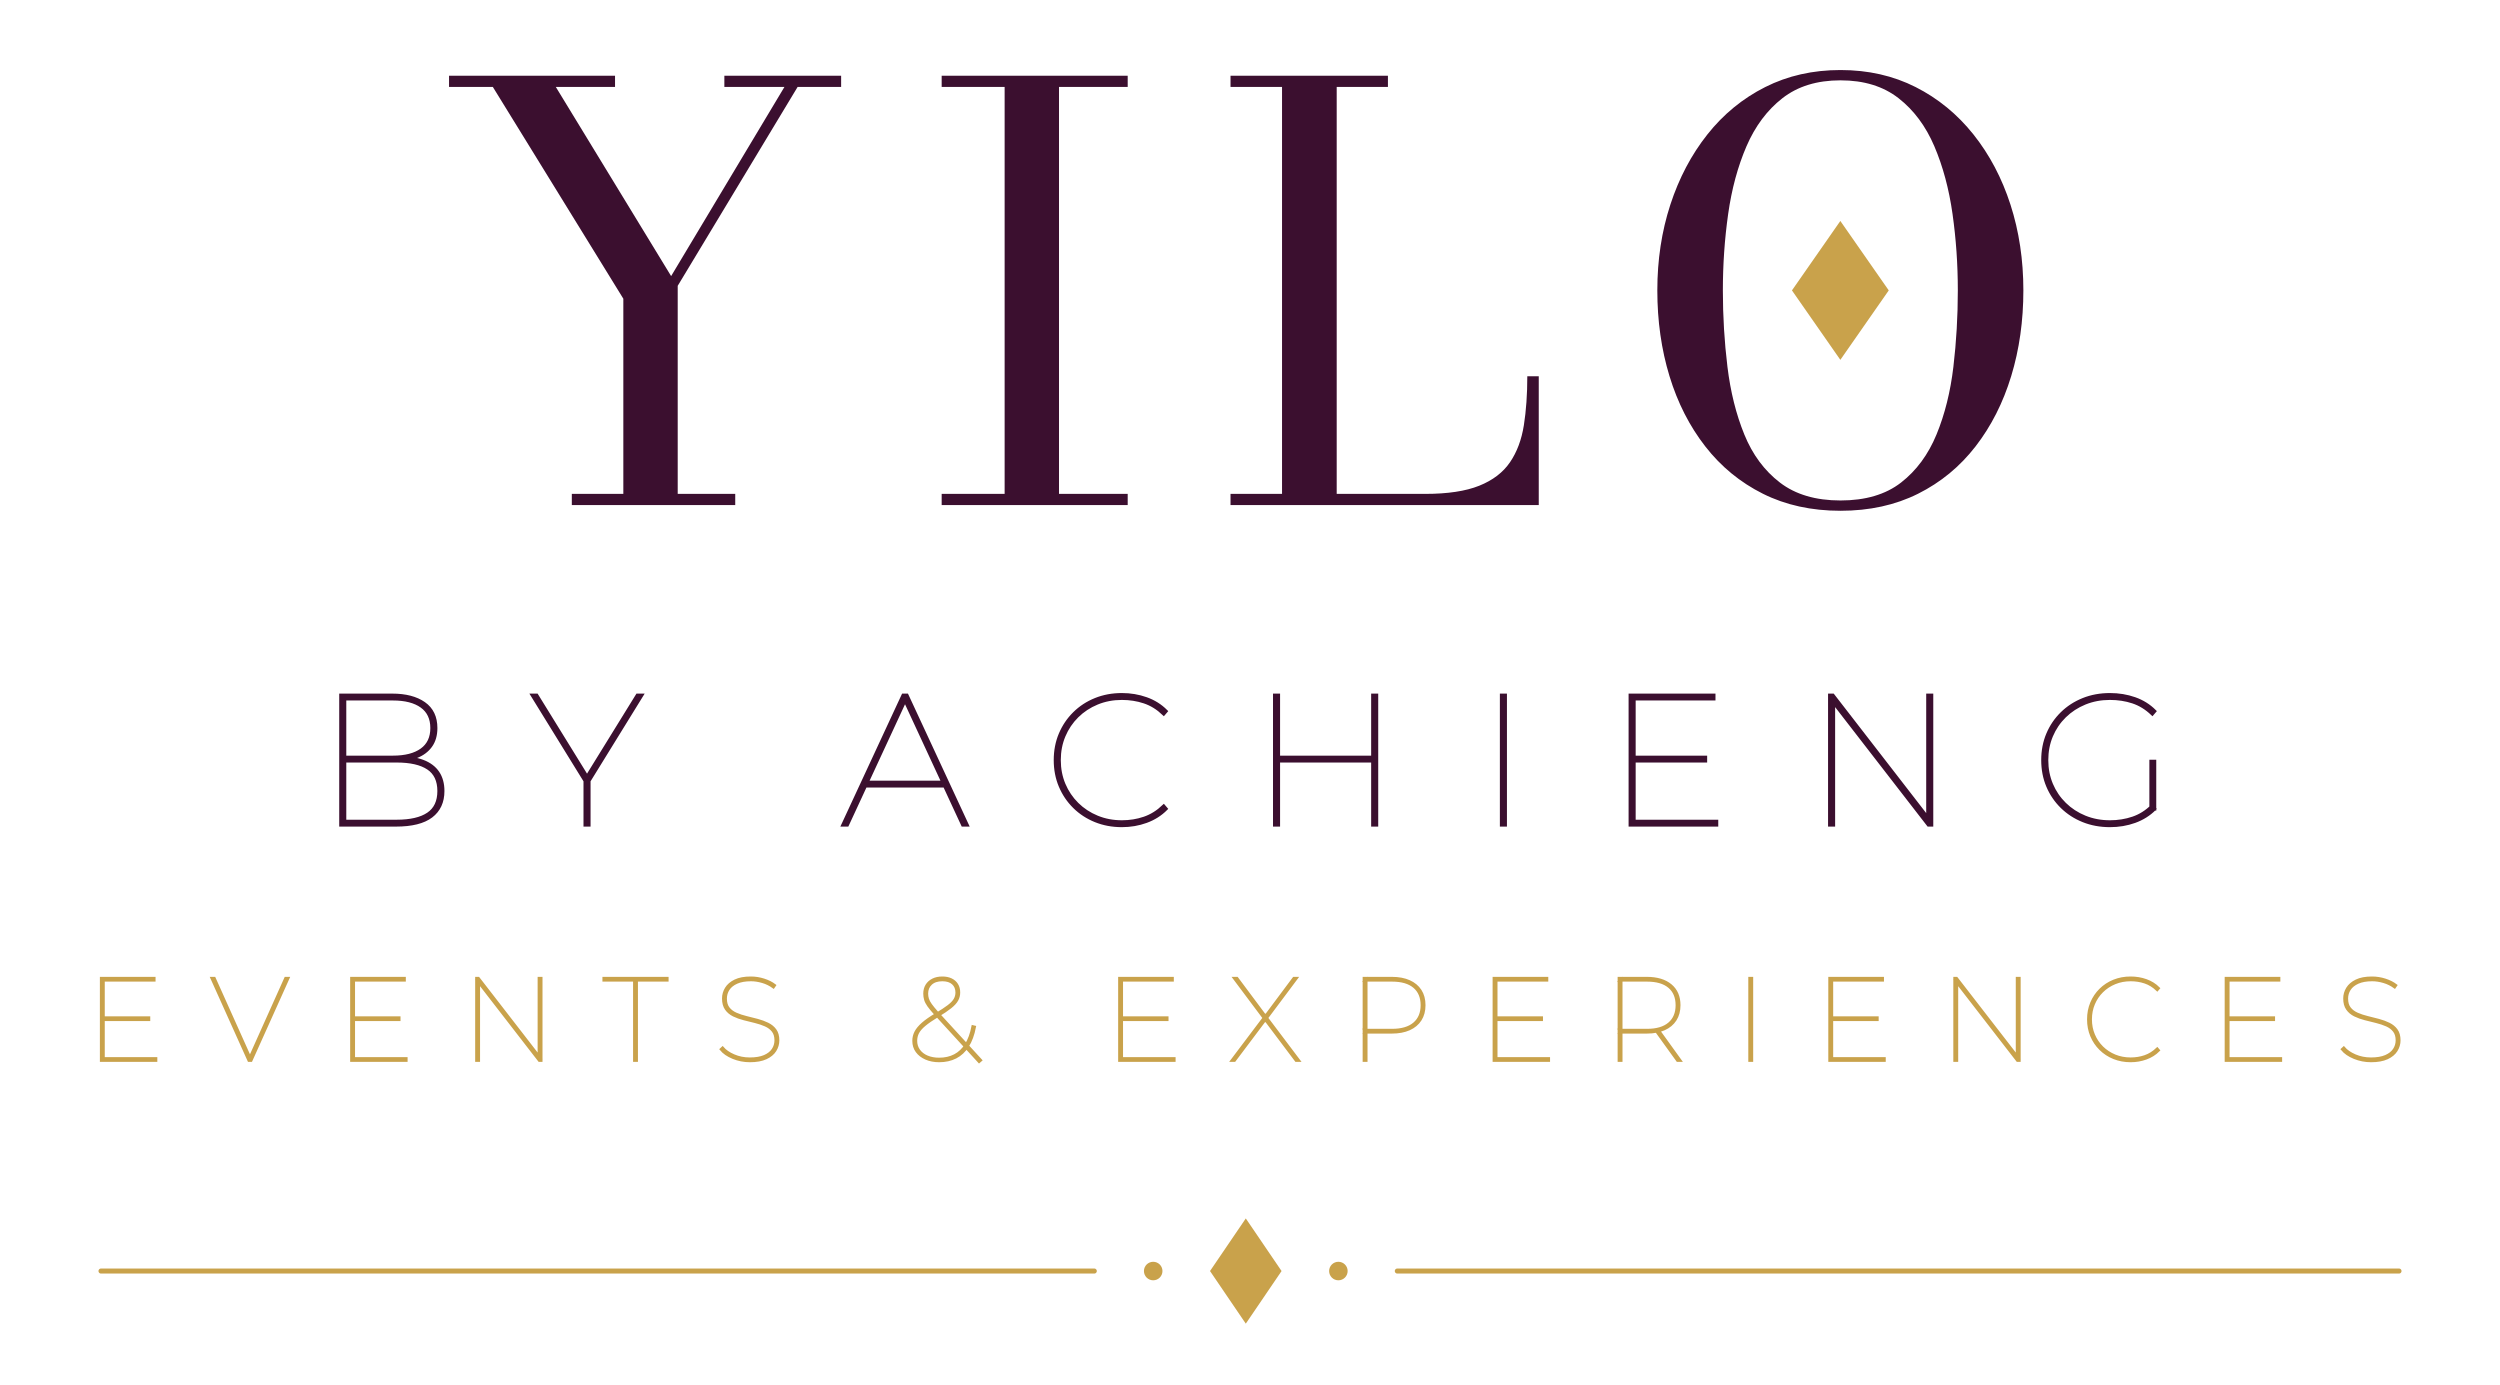
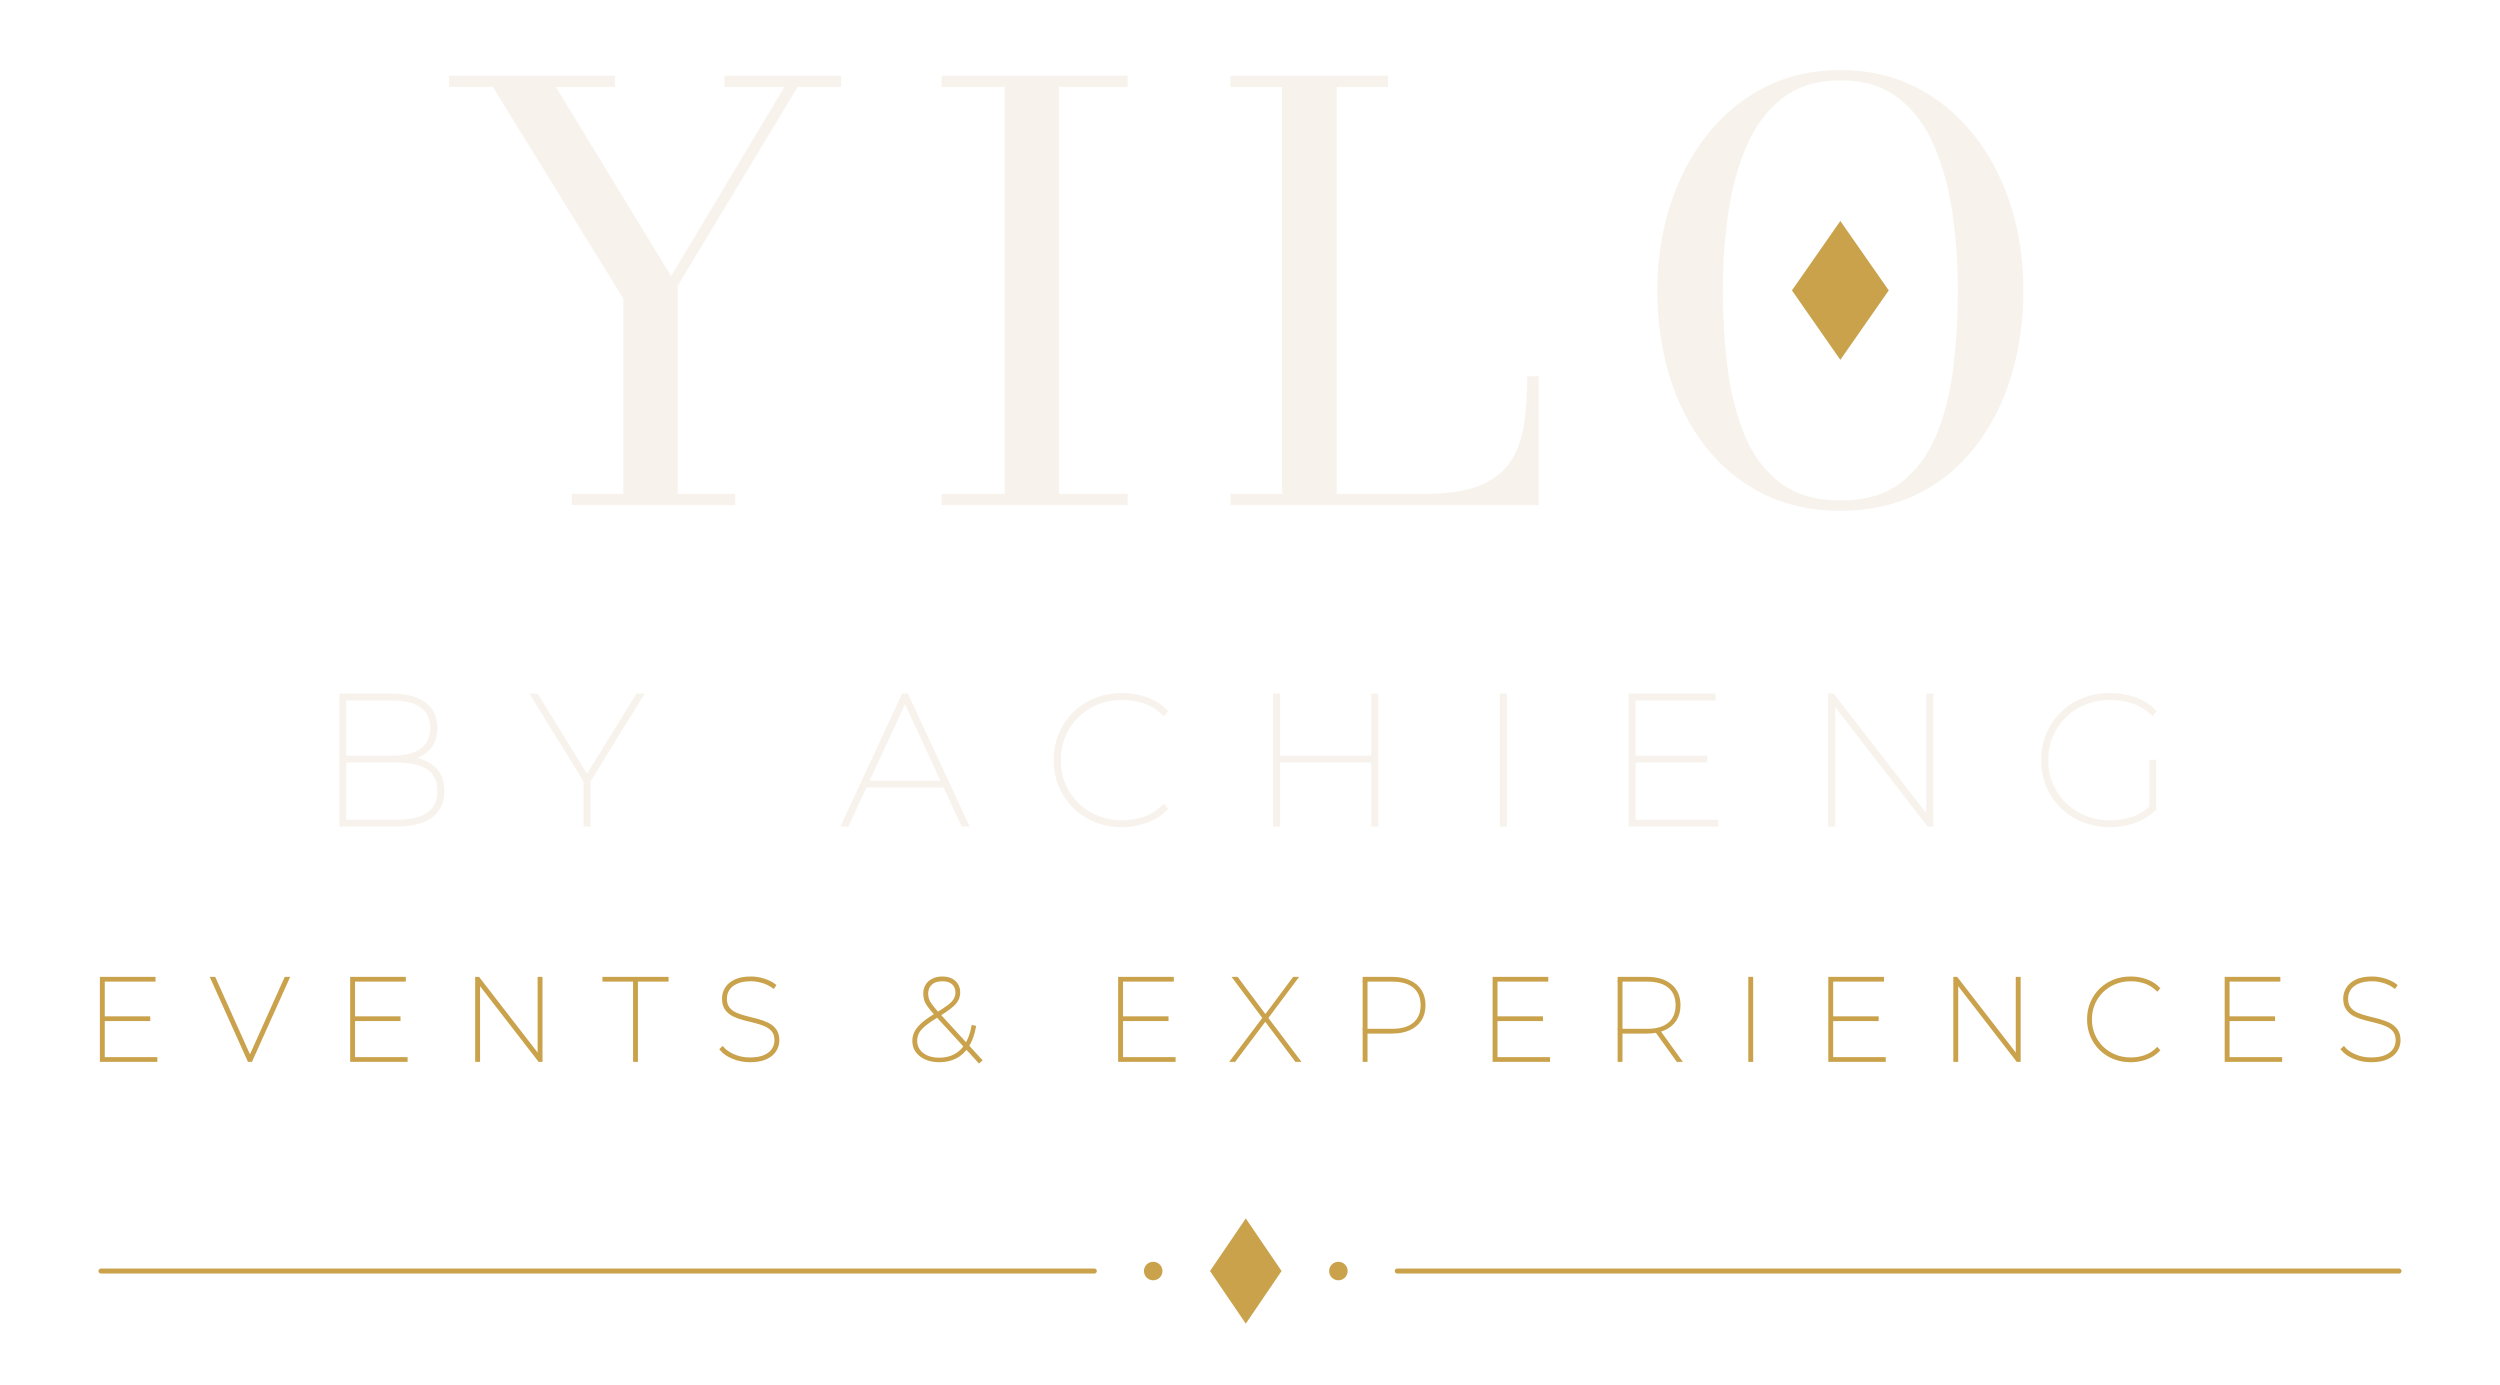
<svg xmlns="http://www.w3.org/2000/svg" viewBox="154 66 594 329">
-   <path d="M289.864 186.0V183.348H302.104V136.972L271.096 86.652H260.692V84H300.132V86.652H286.056L313.46 131.6L340.388 86.652H326.108V84H353.852V86.652H343.516L315.024 133.912V183.348H328.692V186.0Z M377.74 186.0V183.348H392.7V86.652H377.74V84H421.94V86.652H405.62V183.348H421.94V186.0Z M446.372 186.0V183.348H458.612V86.652H446.372V84H483.772V86.652H471.6V183.348H492.612Q500.636 183.348 505.464 181.41Q510.292 179.472 512.774 175.834Q515.256 172.196 516.072 167.028Q516.888 161.86 516.888 155.4H519.608V186.0Z M591.3 187.36Q580.964 187.36 572.872 183.314Q564.78 179.268 559.17 172.06Q553.56 164.852 550.67 155.366Q547.78 145.88 547.78 135.0Q547.78 124.12 550.874 114.634Q553.968 105.148 559.68 97.94Q565.392 90.732 573.416 86.686Q581.44 82.64 591.3 82.64Q601.16 82.64 609.15 86.686Q617.14 90.732 622.886 97.94Q628.632 105.148 631.692 114.634Q634.752 124.12 634.752 135.0Q634.752 145.88 631.862 155.366Q628.972 164.852 623.396 172.06Q617.82 179.268 609.728 183.314Q601.636 187.36 591.3 187.36ZM591.3 184.912Q600.208 184.912 605.682 180.662Q611.156 176.412 614.114 169.238Q617.072 162.064 618.126 153.156Q619.18 144.248 619.18 135.0Q619.18 125.752 617.922 116.844Q616.664 107.936 613.604 100.762Q610.544 93.588 605.104 89.338Q599.664 85.088 591.3 85.088Q582.936 85.088 577.496 89.338Q572.056 93.588 568.962 100.762Q565.868 107.936 564.61 116.844Q563.352 125.752 563.352 135.0Q563.352 144.248 564.44 153.156Q565.528 162.064 568.452 169.238Q571.376 176.412 576.918 180.662Q582.46 184.912 591.3 184.912Z" fill="#3B0F2F" />
+   <path d="M289.864 186.0V183.348H302.104V136.972L271.096 86.652H260.692V84H300.132V86.652H286.056L313.46 131.6L340.388 86.652H326.108V84H353.852V86.652H343.516L315.024 133.912V183.348H328.692V186.0Z M377.74 186.0V183.348H392.7V86.652H377.74V84H421.94V86.652H405.62V183.348H421.94V186.0Z M446.372 186.0V183.348H458.612V86.652H446.372V84H483.772V86.652H471.6V183.348H492.612Q500.636 183.348 505.464 181.41Q510.292 179.472 512.774 175.834Q515.256 172.196 516.072 167.028Q516.888 161.86 516.888 155.4H519.608V186.0Z M591.3 187.36Q580.964 187.36 572.872 183.314Q564.78 179.268 559.17 172.06Q553.56 164.852 550.67 155.366Q547.78 145.88 547.78 135.0Q547.78 124.12 550.874 114.634Q553.968 105.148 559.68 97.94Q565.392 90.732 573.416 86.686Q581.44 82.64 591.3 82.64Q601.16 82.64 609.15 86.686Q617.14 90.732 622.886 97.94Q628.632 105.148 631.692 114.634Q634.752 124.12 634.752 135.0Q634.752 145.88 631.862 155.366Q628.972 164.852 623.396 172.06Q617.82 179.268 609.728 183.314Q601.636 187.36 591.3 187.36ZM591.3 184.912Q600.208 184.912 605.682 180.662Q611.156 176.412 614.114 169.238Q617.072 162.064 618.126 153.156Q619.18 144.248 619.18 135.0Q619.18 125.752 617.922 116.844Q616.664 107.936 613.604 100.762Q610.544 93.588 605.104 89.338Q599.664 85.088 591.3 85.088Q582.936 85.088 577.496 89.338Q572.056 93.588 568.962 100.762Q565.868 107.936 564.61 116.844Q563.352 125.752 563.352 135.0Q563.352 144.248 564.44 153.156Q565.528 162.064 568.452 169.238Q571.376 176.412 576.918 180.662Q582.46 184.912 591.3 184.912Z" fill="#F7F3EC" />
  <polygon points="591.266,118.5 602.766,135.0 591.266,151.5 579.766,135.0" fill="#C9A24B" />
-   <path d="M234.998 262.0V231.2H247.186Q251.938 231.2 254.732 233.158Q257.526 235.116 257.526 238.988Q257.526 241.54 256.294 243.234Q255.062 244.928 252.862 245.764Q250.662 246.6 247.802 246.6L248.55 246.028Q252.114 246.028 254.468 246.93Q256.822 247.832 258.01 249.592Q259.198 251.352 259.198 253.948Q259.198 257.82 256.448 259.91Q253.698 262.0 248.066 262.0ZM235.878 261.164H248.242Q253.17 261.164 255.744 259.426Q258.318 257.688 258.318 253.948Q258.318 250.208 255.744 248.492Q253.17 246.776 248.242 246.776H235.658V245.94H247.362Q251.762 245.94 254.204 244.18Q256.646 242.42 256.646 238.988Q256.646 235.556 254.204 233.796Q251.762 232.036 247.362 232.036H235.878Z M293.038 262.0V251.22L293.258 251.88L280.498 231.2H281.51L293.654 250.868H293.302L305.446 231.2H306.458L293.698 251.88L293.918 251.22V262.0Z M354.294 262.0 368.594 231.2H369.474L383.774 262.0H382.762L368.814 231.904H369.254L355.306 262.0ZM359.002 252.716 359.442 251.88H378.582L379.022 252.716Z M420.562 262.132Q417.174 262.132 414.292 260.966Q411.41 259.8 409.276 257.688Q407.142 255.576 405.954 252.76Q404.766 249.944 404.766 246.6Q404.766 243.256 405.954 240.44Q407.142 237.624 409.276 235.512Q411.41 233.4 414.292 232.234Q417.174 231.068 420.562 231.068Q423.598 231.068 426.326 232.036Q429.054 233.004 431.034 234.984L430.506 235.6Q428.394 233.576 425.886 232.74Q423.378 231.904 420.562 231.904Q417.394 231.904 414.666 233.026Q411.938 234.148 409.914 236.15Q407.89 238.152 406.768 240.814Q405.646 243.476 405.646 246.6Q405.646 249.724 406.768 252.386Q407.89 255.048 409.914 257.05Q411.938 259.052 414.666 260.174Q417.394 261.296 420.562 261.296Q423.378 261.296 425.886 260.438Q428.394 259.58 430.506 257.556L431.034 258.172Q429.054 260.152 426.326 261.142Q423.598 262.132 420.562 262.132Z M480.186 262.0V231.2H481.066V262.0ZM456.866 262.0V231.2H457.746V262.0ZM457.526 246.776V245.94H480.406V246.776Z M510.77 262.0V231.2H511.65V262.0Z M541.354 262.0V231.2H561.198V232.036H542.234V261.164H561.858V262.0ZM542.014 246.776V245.94H559.218V246.776Z M588.746 262.0V231.2H589.494L612.55 260.988H612.066V231.2H612.946V262.0H612.198L589.142 232.212H589.626V262.0Z M655.322 262.132Q651.89 262.132 648.986 260.966Q646.082 259.8 643.926 257.688Q641.77 255.576 640.582 252.76Q639.394 249.944 639.394 246.6Q639.394 243.256 640.582 240.44Q641.77 237.624 643.926 235.512Q646.082 233.4 648.986 232.234Q651.89 231.068 655.322 231.068Q658.446 231.068 661.196 232.036Q663.946 233.004 665.926 234.984L665.398 235.6Q663.286 233.576 660.756 232.74Q658.226 231.904 655.322 231.904Q652.11 231.904 649.36 233.026Q646.61 234.148 644.564 236.15Q642.518 238.152 641.396 240.814Q640.274 243.476 640.274 246.6Q640.274 249.724 641.396 252.386Q642.518 255.048 644.564 257.05Q646.61 259.052 649.36 260.174Q652.11 261.296 655.322 261.296Q658.226 261.296 660.8 260.416Q663.374 259.536 665.398 257.512L665.926 258.172Q663.946 260.152 661.196 261.142Q658.446 262.132 655.322 262.132ZM665.926 258.172 665.09 258.084V246.908H665.926Z" fill="#3B0F2F" stroke="#3B0F2F" stroke-width="0.8" />
+   <path d="M234.998 262.0V231.2H247.186Q251.938 231.2 254.732 233.158Q257.526 235.116 257.526 238.988Q257.526 241.54 256.294 243.234Q255.062 244.928 252.862 245.764Q250.662 246.6 247.802 246.6L248.55 246.028Q252.114 246.028 254.468 246.93Q256.822 247.832 258.01 249.592Q259.198 251.352 259.198 253.948Q259.198 257.82 256.448 259.91Q253.698 262.0 248.066 262.0ZM235.878 261.164H248.242Q253.17 261.164 255.744 259.426Q258.318 257.688 258.318 253.948Q258.318 250.208 255.744 248.492Q253.17 246.776 248.242 246.776H235.658V245.94H247.362Q251.762 245.94 254.204 244.18Q256.646 242.42 256.646 238.988Q256.646 235.556 254.204 233.796Q251.762 232.036 247.362 232.036H235.878Z M293.038 262.0V251.22L293.258 251.88L280.498 231.2H281.51L293.654 250.868H293.302L305.446 231.2H306.458L293.698 251.88L293.918 251.22V262.0Z M354.294 262.0 368.594 231.2H369.474L383.774 262.0H382.762L368.814 231.904H369.254L355.306 262.0ZM359.002 252.716 359.442 251.88H378.582L379.022 252.716Z M420.562 262.132Q417.174 262.132 414.292 260.966Q411.41 259.8 409.276 257.688Q407.142 255.576 405.954 252.76Q404.766 249.944 404.766 246.6Q404.766 243.256 405.954 240.44Q407.142 237.624 409.276 235.512Q411.41 233.4 414.292 232.234Q417.174 231.068 420.562 231.068Q423.598 231.068 426.326 232.036Q429.054 233.004 431.034 234.984L430.506 235.6Q428.394 233.576 425.886 232.74Q423.378 231.904 420.562 231.904Q417.394 231.904 414.666 233.026Q411.938 234.148 409.914 236.15Q407.89 238.152 406.768 240.814Q405.646 243.476 405.646 246.6Q405.646 249.724 406.768 252.386Q407.89 255.048 409.914 257.05Q411.938 259.052 414.666 260.174Q417.394 261.296 420.562 261.296Q423.378 261.296 425.886 260.438Q428.394 259.58 430.506 257.556L431.034 258.172Q429.054 260.152 426.326 261.142Q423.598 262.132 420.562 262.132Z M480.186 262.0V231.2H481.066V262.0ZM456.866 262.0V231.2H457.746V262.0ZM457.526 246.776V245.94H480.406V246.776Z M510.77 262.0V231.2H511.65V262.0Z M541.354 262.0V231.2H561.198V232.036H542.234V261.164H561.858V262.0ZM542.014 246.776V245.94H559.218V246.776Z M588.746 262.0V231.2H589.494L612.55 260.988H612.066V231.2H612.946V262.0H612.198L589.142 232.212H589.626V262.0Z M655.322 262.132Q651.89 262.132 648.986 260.966Q646.082 259.8 643.926 257.688Q641.77 255.576 640.582 252.76Q639.394 249.944 639.394 246.6Q639.394 243.256 640.582 240.44Q641.77 237.624 643.926 235.512Q646.082 233.4 648.986 232.234Q651.89 231.068 655.322 231.068Q658.446 231.068 661.196 232.036Q663.946 233.004 665.926 234.984L665.398 235.6Q663.286 233.576 660.756 232.74Q658.226 231.904 655.322 231.904Q652.11 231.904 649.36 233.026Q646.61 234.148 644.564 236.15Q642.518 238.152 641.396 240.814Q640.274 243.476 640.274 246.6Q640.274 249.724 641.396 252.386Q642.518 255.048 644.564 257.05Q646.61 259.052 649.36 260.174Q652.11 261.296 655.322 261.296Q658.226 261.296 660.8 260.416Q663.374 259.536 665.398 257.512L665.926 258.172Q663.946 260.152 661.196 261.142Q658.446 262.132 655.322 262.132ZM665.926 258.172 665.09 258.084V246.908H665.926Z" fill="#F7F3EC" stroke="#F7F3EC" stroke-width="0.8" />
  <path d="M178.032 318.0V298.4H190.66V298.932H178.592V317.468H191.08V318.0ZM178.452 308.312V307.78H189.4V308.312Z M213.112 318.0 204.292 298.4H204.936L213.532 317.552H213.252L221.848 298.4H222.492L213.672 318.0Z M237.496 318.0V298.4H250.124V298.932H238.056V317.468H250.544V318.0ZM237.916 308.312V307.78H248.864V308.312Z M267.2 318.0V298.4H267.676L282.348 317.356H282.04V298.4H282.6V318.0H282.124L267.452 299.044H267.76V318.0Z M304.716 318.0V298.932H297.436V298.4H312.556V298.932H305.276V318.0Z M332.18 318.084Q330.052 318.084 328.162 317.3Q326.272 316.516 325.292 315.312L325.684 314.948Q326.608 316.04 328.358 316.796Q330.108 317.552 332.152 317.552Q334.28 317.552 335.638 316.964Q336.996 316.376 337.654 315.382Q338.312 314.388 338.312 313.184Q338.312 311.784 337.64 310.93Q336.968 310.076 335.848 309.586Q334.728 309.096 333.412 308.774Q332.096 308.452 330.766 308.116Q329.436 307.78 328.316 307.234Q327.196 306.688 326.524 305.736Q325.852 304.784 325.852 303.244Q325.852 301.956 326.538 300.836Q327.224 299.716 328.666 299.016Q330.108 298.316 332.404 298.316Q333.972 298.316 335.498 298.806Q337.024 299.296 338.088 300.108L337.78 300.556Q336.604 299.688 335.176 299.268Q333.748 298.848 332.432 298.848Q330.388 298.848 329.044 299.45Q327.7 300.052 327.056 301.046Q326.412 302.04 326.412 303.272Q326.412 304.7 327.084 305.554Q327.756 306.408 328.876 306.898Q329.996 307.388 331.326 307.71Q332.656 308.032 333.972 308.382Q335.288 308.732 336.408 309.278Q337.528 309.824 338.2 310.748Q338.872 311.672 338.872 313.184Q338.872 314.472 338.172 315.592Q337.472 316.712 335.988 317.398Q334.504 318.084 332.18 318.084Z M386.632 318.28 376.132 306.8Q375.152 305.708 374.606 304.938Q374.06 304.168 373.864 303.496Q373.668 302.824 373.668 302.096Q373.668 300.948 374.186 300.108Q374.704 299.268 375.656 298.792Q376.608 298.316 377.896 298.316Q379.1 298.316 379.982 298.736Q380.864 299.156 381.354 299.94Q381.844 300.724 381.844 301.816Q381.844 302.796 381.382 303.622Q380.92 304.448 379.814 305.33Q378.708 306.212 376.776 307.388Q374.788 308.592 373.654 309.544Q372.52 310.496 372.072 311.378Q371.624 312.26 371.624 313.296Q371.624 314.584 372.324 315.564Q373.024 316.544 374.27 317.076Q375.516 317.608 377.14 317.608Q379.24 317.608 380.85 316.768Q382.46 315.928 383.538 314.22Q384.616 312.512 385.12 309.88L385.596 309.992Q385.064 312.764 383.916 314.556Q382.768 316.348 381.06 317.216Q379.352 318.084 377.14 318.084Q375.376 318.084 374.004 317.482Q372.632 316.88 371.848 315.816Q371.064 314.752 371.064 313.296Q371.064 312.204 371.568 311.224Q372.072 310.244 373.234 309.222Q374.396 308.2 376.412 306.996Q378.288 305.876 379.352 305.064Q380.416 304.252 380.864 303.496Q381.312 302.74 381.312 301.816Q381.312 300.472 380.43 299.66Q379.548 298.848 377.896 298.848Q376.16 298.848 375.194 299.744Q374.228 300.64 374.228 302.096Q374.228 302.768 374.424 303.384Q374.62 304.0 375.152 304.742Q375.684 305.484 376.636 306.548L387.052 317.916Z M419.972 318.0V298.4H432.6V298.932H420.532V317.468H433.02V318.0ZM420.392 308.312V307.78H431.34V308.312Z M446.652 318.0 454.464 307.64V308.088L447.212 298.4H447.912L454.744 307.556H454.576L461.408 298.4H462.08L454.912 307.976V307.752L462.64 318.0H461.94L454.548 308.172H454.716L447.324 318.0Z M478.064 318.0V298.4H484.7Q487.108 298.4 488.83 299.17Q490.552 299.94 491.476 301.368Q492.4 302.796 492.4 304.84Q492.4 306.856 491.476 308.298Q490.552 309.74 488.83 310.51Q487.108 311.28 484.7 311.28H478.372L478.624 311.028V318.0ZM478.624 310.972 478.372 310.748H484.756Q488.2 310.748 490.02 309.194Q491.84 307.64 491.84 304.84Q491.84 302.012 490.02 300.472Q488.2 298.932 484.756 298.932H478.372L478.624 298.708Z M508.944 318.0V298.4H521.572V298.932H509.504V317.468H521.992V318.0ZM509.364 308.312V307.78H520.312V308.312Z M538.648 318.0V298.4H545.284Q548.896 298.4 550.94 300.094Q552.984 301.788 552.984 304.84Q552.984 306.856 552.06 308.298Q551.136 309.74 549.414 310.51Q547.692 311.28 545.284 311.28H538.956L539.208 311.028V318.0ZM552.564 318.0 547.44 310.888H548.14L553.264 318.0ZM539.208 310.972 538.956 310.748H545.34Q548.784 310.748 550.604 309.194Q552.424 307.64 552.424 304.84Q552.424 302.012 550.604 300.472Q548.784 298.932 545.34 298.932H538.956L539.208 298.708Z M569.696 318.0V298.4H570.256V318.0Z M588.704 318.0V298.4H601.332V298.932H589.264V317.468H601.752V318.0ZM589.124 308.312V307.78H600.072V308.312Z M618.408 318.0V298.4H618.884L633.556 317.356H633.248V298.4H633.808V318.0H633.332L618.66 299.044H618.968V318.0Z M660.236 318.084Q658.08 318.084 656.246 317.342Q654.412 316.6 653.054 315.256Q651.696 313.912 650.94 312.12Q650.184 310.328 650.184 308.2Q650.184 306.072 650.94 304.28Q651.696 302.488 653.054 301.144Q654.412 299.8 656.246 299.058Q658.08 298.316 660.236 298.316Q662.168 298.316 663.904 298.932Q665.64 299.548 666.9 300.808L666.564 301.2Q665.22 299.912 663.624 299.38Q662.028 298.848 660.236 298.848Q658.22 298.848 656.484 299.562Q654.748 300.276 653.46 301.55Q652.172 302.824 651.458 304.518Q650.744 306.212 650.744 308.2Q650.744 310.188 651.458 311.882Q652.172 313.576 653.46 314.85Q654.748 316.124 656.484 316.838Q658.22 317.552 660.236 317.552Q662.028 317.552 663.624 317.006Q665.22 316.46 666.564 315.172L666.9 315.564Q665.64 316.824 663.904 317.454Q662.168 318.084 660.236 318.084Z M682.884 318.0V298.4H695.512V298.932H683.444V317.468H695.932V318.0ZM683.304 308.312V307.78H694.252V308.312Z M717.376 318.084Q715.248 318.084 713.358 317.3Q711.468 316.516 710.488 315.312L710.88 314.948Q711.804 316.04 713.554 316.796Q715.304 317.552 717.348 317.552Q719.476 317.552 720.834 316.964Q722.192 316.376 722.85 315.382Q723.508 314.388 723.508 313.184Q723.508 311.784 722.836 310.93Q722.164 310.076 721.044 309.586Q719.924 309.096 718.608 308.774Q717.292 308.452 715.962 308.116Q714.632 307.78 713.512 307.234Q712.392 306.688 711.72 305.736Q711.048 304.784 711.048 303.244Q711.048 301.956 711.734 300.836Q712.42 299.716 713.862 299.016Q715.304 298.316 717.6 298.316Q719.168 298.316 720.694 298.806Q722.22 299.296 723.284 300.108L722.976 300.556Q721.8 299.688 720.372 299.268Q718.944 298.848 717.628 298.848Q715.584 298.848 714.24 299.45Q712.896 300.052 712.252 301.046Q711.608 302.04 711.608 303.272Q711.608 304.7 712.28 305.554Q712.952 306.408 714.072 306.898Q715.192 307.388 716.522 307.71Q717.852 308.032 719.168 308.382Q720.484 308.732 721.604 309.278Q722.724 309.824 723.396 310.748Q724.068 311.672 724.068 313.184Q724.068 314.472 723.368 315.592Q722.668 316.712 721.184 317.398Q719.7 318.084 717.376 318.084Z" fill="#C9A24B" stroke="#C9A24B" stroke-width="0.6" />
  <g>
    <line x1="178" y1="368" x2="414" y2="368" stroke="#C9A24B" stroke-width="1.2" stroke-linecap="round" />
    <circle cx="428.0" cy="368" r="2.2" fill="#C9A24B" />
    <polygon points="450,355.5 458.5,368 450,380.5 441.5,368" fill="#C9A24B" />
    <circle cx="472.0" cy="368" r="2.2" fill="#C9A24B" />
    <line x1="486" y1="368" x2="724" y2="368" stroke="#C9A24B" stroke-width="1.2" stroke-linecap="round" />
  </g>
</svg>
